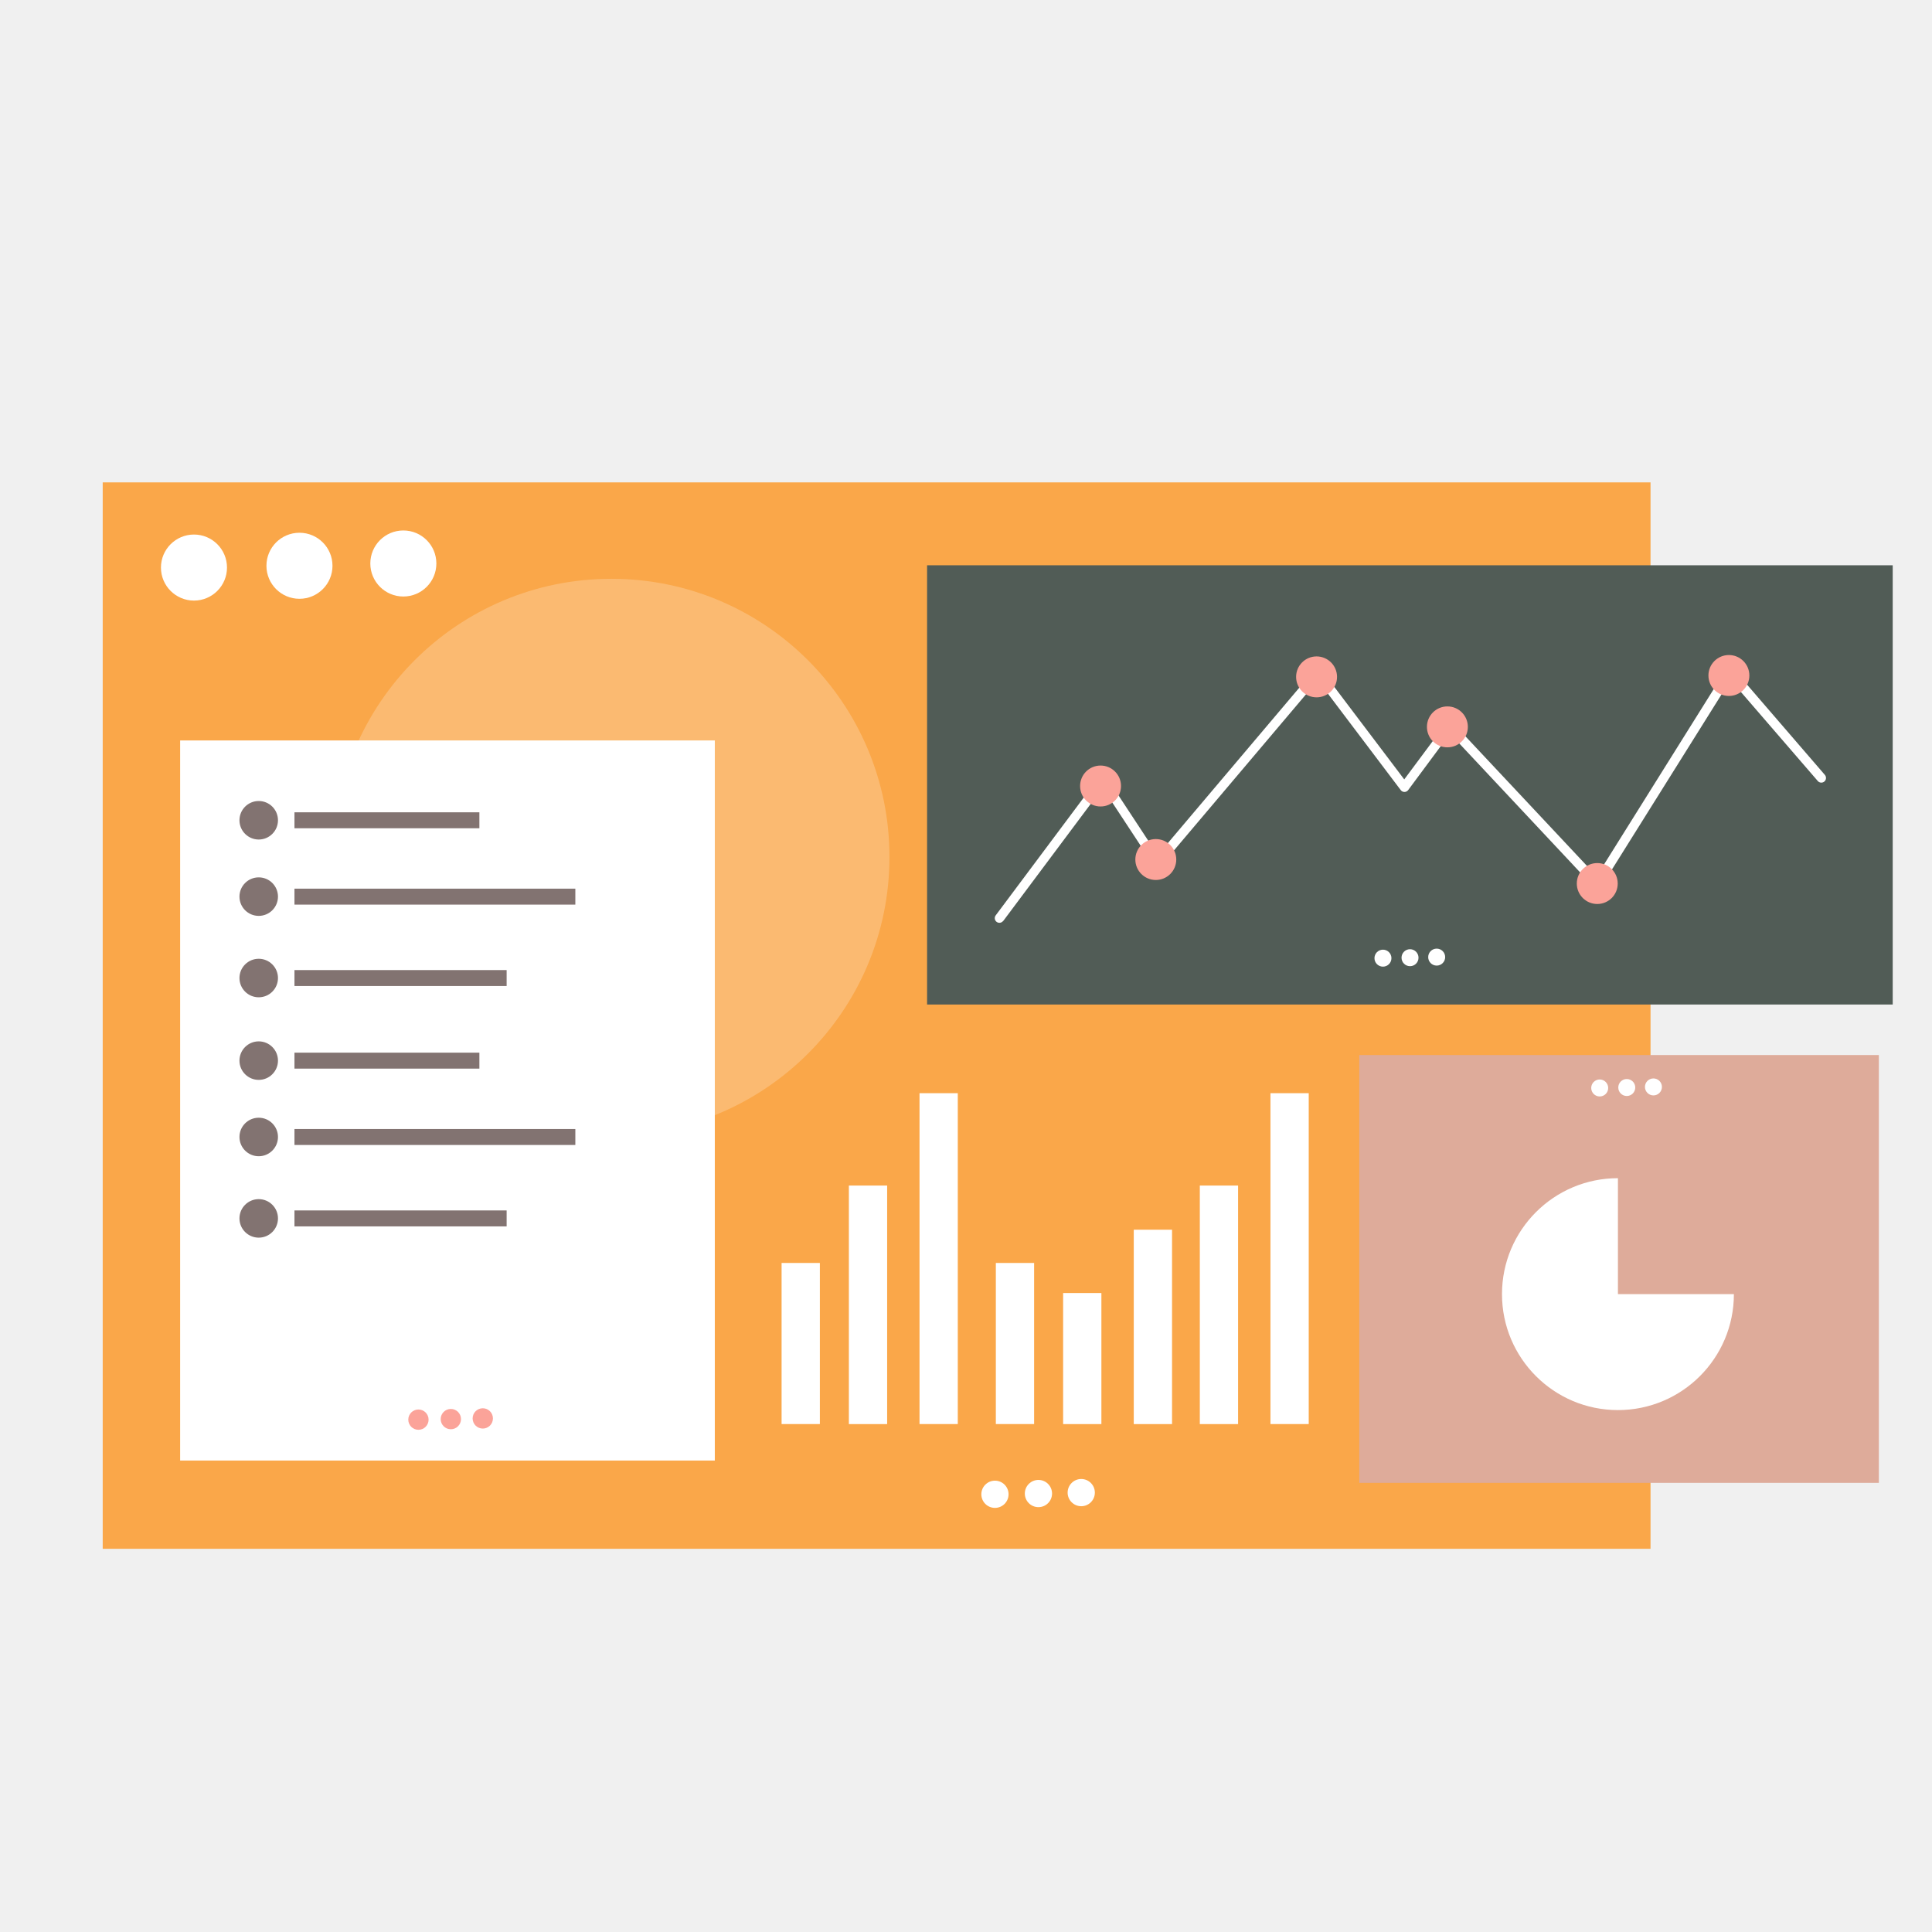
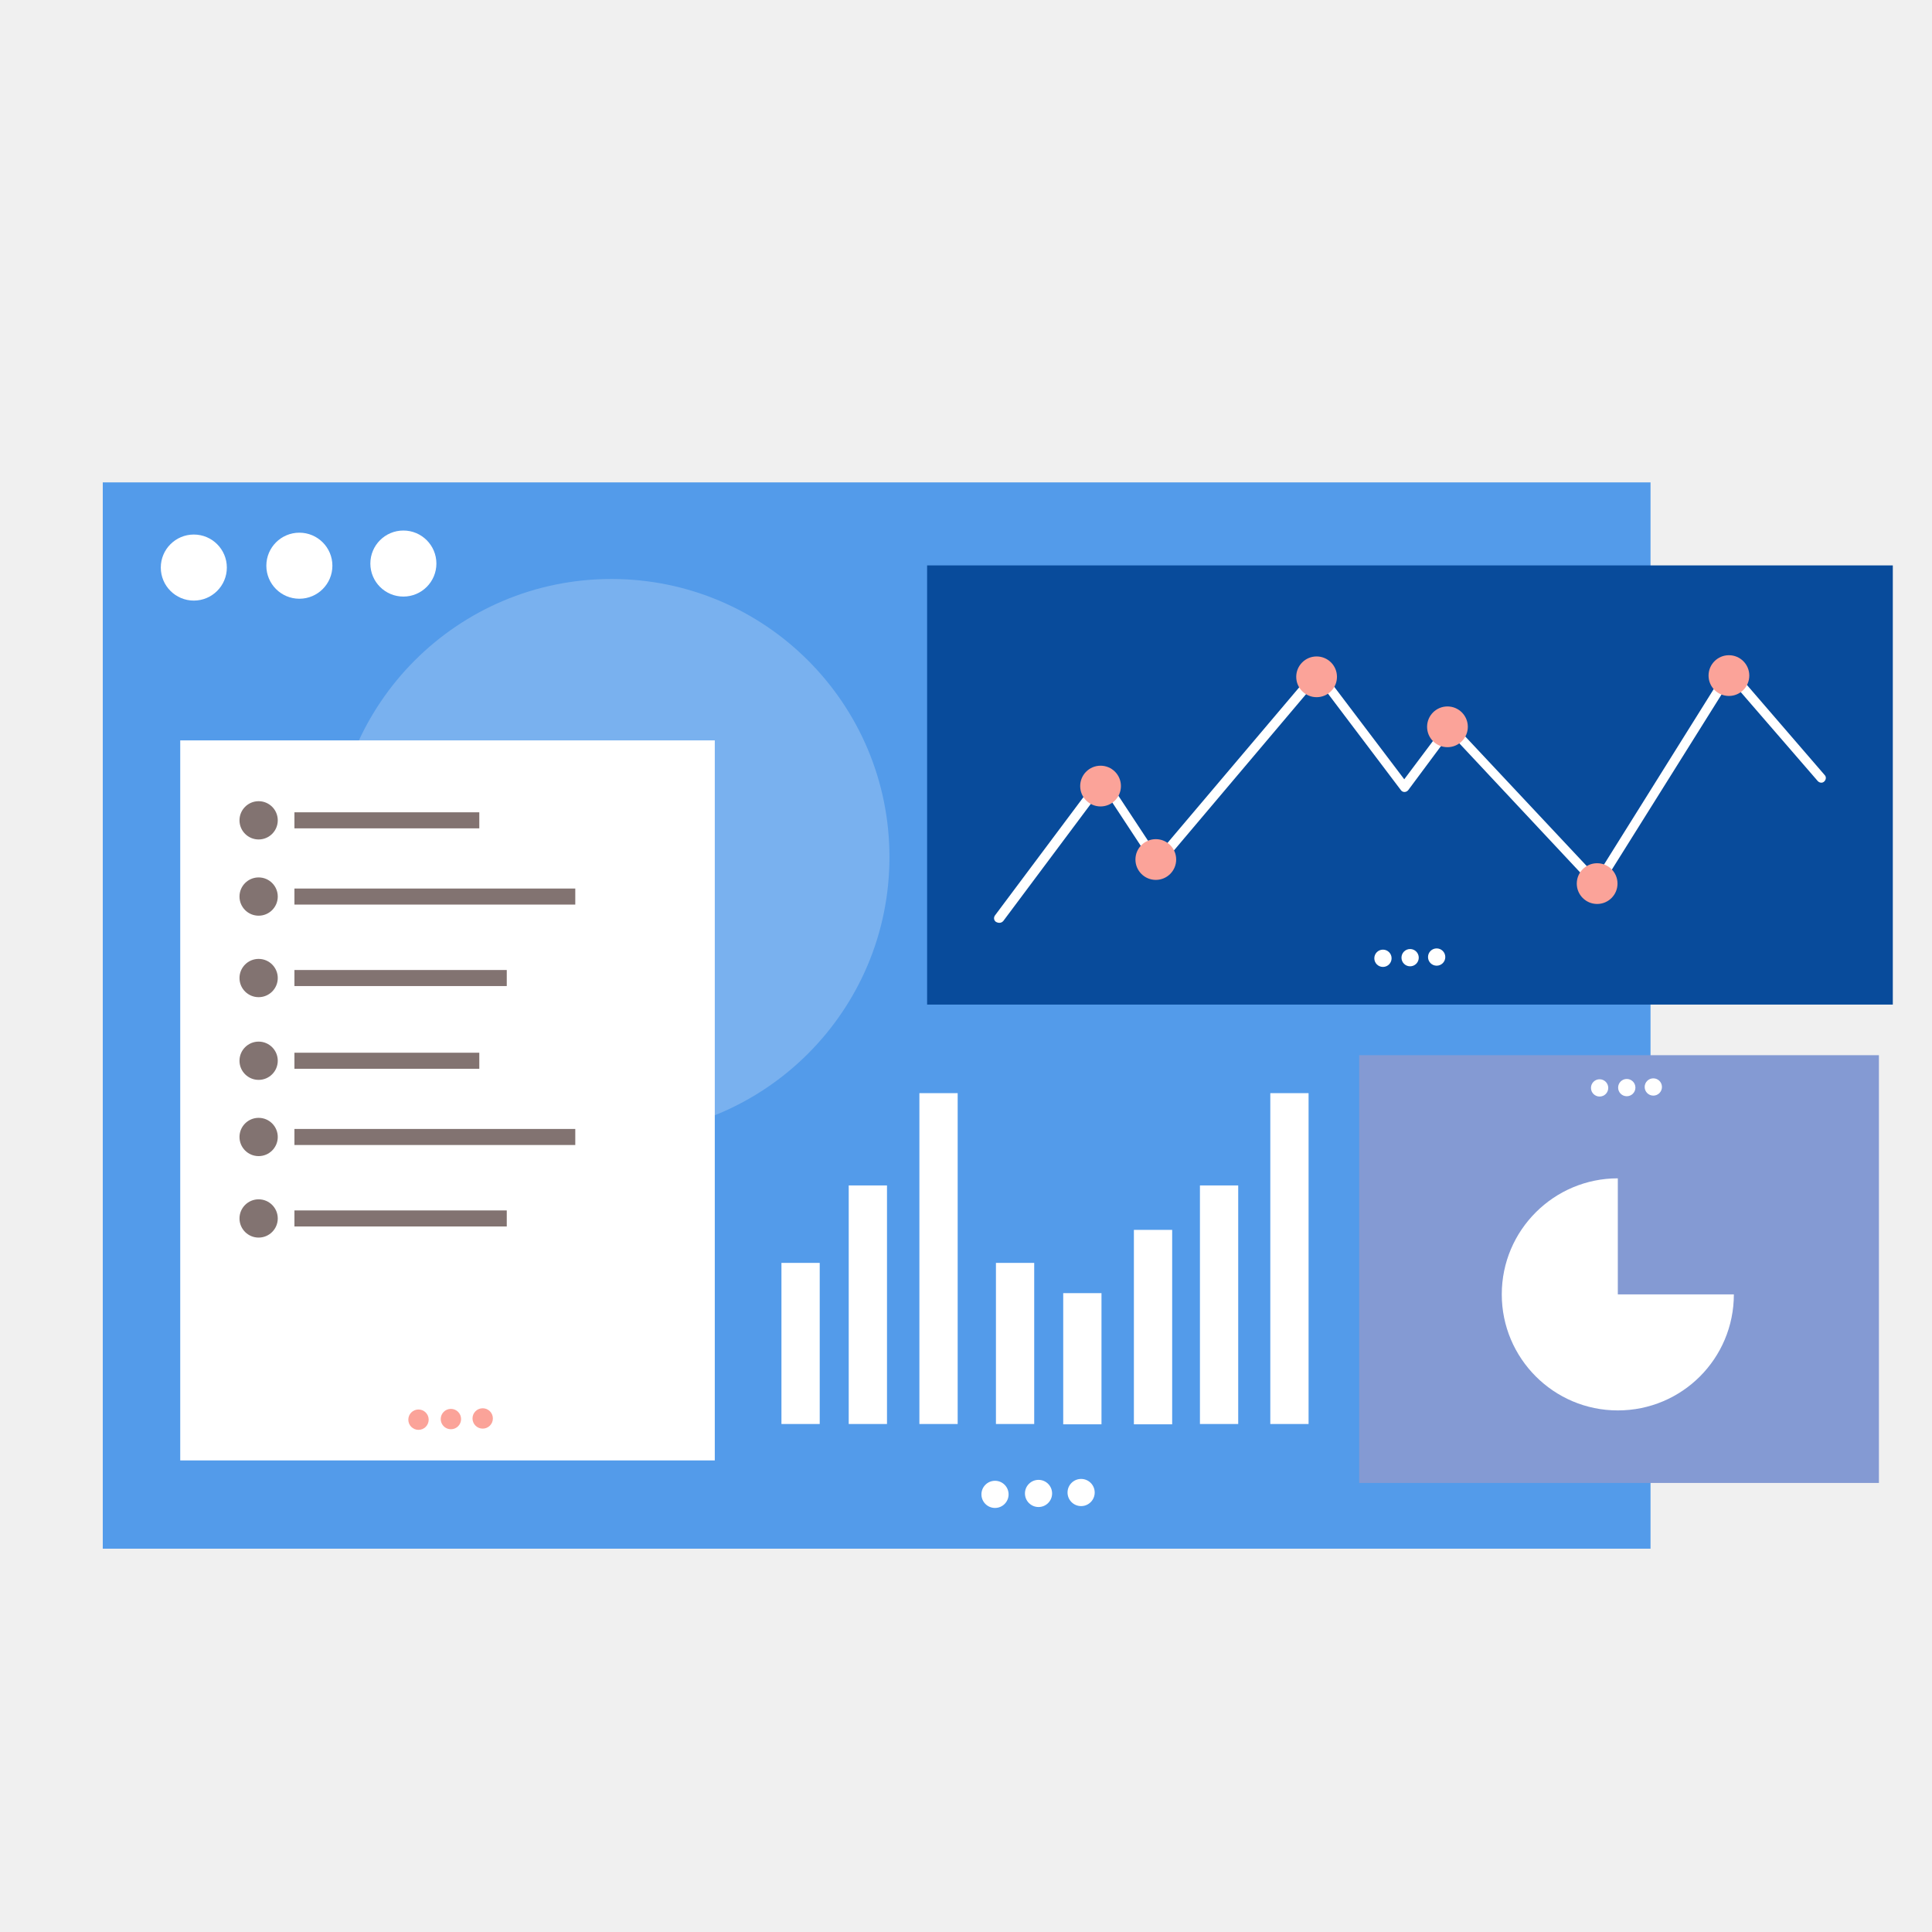
- <svg xmlns="http://www.w3.org/2000/svg" id="圖層_1" data-name="圖層 1" viewBox="0 0 626 626">
-   <defs>
-     <style>.cls-1{fill:#faa749;}.cls-2,.cls-3,.cls-5{fill:#fff;}.cls-2{fill-opacity:0.22;}.cls-4{fill:#515c56;}.cls-5{fill-rule:evenodd;}.cls-6{fill:#fba399;}.cls-7{fill:#deab9a;}.cls-8{fill:#827371;}</style>
-   </defs>
-   <rect class="cls-1" x="33.28" y="156.3" width="501.52" height="345.54" />
-   <circle class="cls-2" cx="198.08" cy="277.66" r="90.12" />
-   <circle class="cls-3" cx="62.85" cy="183.9" r="10.7" />
-   <circle class="cls-3" cx="97.03" cy="183.32" r="10.7" />
-   <circle class="cls-3" cx="130.69" cy="182.58" r="10.7" />
-   <rect class="cls-3" x="58.37" y="239.92" width="173.24" height="233.32" />
-   <rect class="cls-4" x="300.39" y="183.16" width="312.88" height="142.32" />
-   <path class="cls-5" d="M325.09,298.38l32.19-43.09,16.49,25.08a1.51,1.51,0,0,0,2.41.15L427,220.44,453.86,256a1.5,1.5,0,0,0,2.41,0l13.57-18.3,46.64,49.76a1.5,1.5,0,0,0,2.37-.23l41.88-66.9L589,253.07a1.5,1.5,0,0,0,2.28-2l-29.61-34.34a1.51,1.51,0,0,0-2.41.18l-41.92,67L470.8,234.28a1.51,1.51,0,0,0-2.31.13L455,252.54l-26.78-35.41a1.51,1.51,0,0,0-1.16-.6,1.5,1.5,0,0,0-1.19.53l-50.75,60-16.56-25.19a1.5,1.5,0,0,0-2.46-.07l-33.48,44.8a1.5,1.5,0,0,0,2.41,1.8Z" />
-   <circle class="cls-6" cx="356.6" cy="254.68" r="6.63" />
-   <circle class="cls-6" cx="426.59" cy="219.32" r="6.63" />
-   <circle class="cls-6" cx="468.98" cy="235.52" r="6.63" />
-   <circle class="cls-6" cx="517.54" cy="286.28" r="6.63" />
-   <circle class="cls-6" cx="560.19" cy="218.87" r="6.63" />
-   <circle class="cls-6" cx="374.5" cy="278.5" r="6.63" />
-   <rect class="cls-7" x="440.43" y="341.85" width="168.35" height="138.62" />
-   <path class="cls-5" d="M524.24,381.75a37.57,37.57,0,1,0,37.57,37.57H524.24Z" />
-   <rect class="cls-3" x="253.25" y="409.22" width="12.4" height="52.2" />
-   <rect class="cls-3" x="322.67" y="409.22" width="12.4" height="52.2" />
-   <rect class="cls-3" x="275.05" y="384.14" width="12.4" height="77.29" />
-   <rect class="cls-3" x="344.47" y="418.96" width="12.4" height="42.47" />
-   <rect class="cls-3" x="388.76" y="384.14" width="12.4" height="77.29" />
-   <rect class="cls-3" x="297.94" y="354.21" width="12.4" height="107.21" />
-   <rect class="cls-3" x="367.36" y="398.45" width="12.4" height="62.98" />
-   <rect class="cls-3" x="411.65" y="354.21" width="12.4" height="107.21" />
-   <rect class="cls-8" x="95.41" y="263.2" width="59.92" height="5.17" />
-   <circle class="cls-8" cx="83.83" cy="265.78" r="6.24" />
-   <rect class="cls-8" x="95.41" y="341.08" width="59.92" height="5.17" />
-   <circle class="cls-8" cx="83.83" cy="343.66" r="6.24" />
-   <rect class="cls-8" x="95.41" y="287.94" width="91.01" height="5.17" />
-   <circle class="cls-8" cx="83.83" cy="290.52" r="6.24" />
-   <rect class="cls-8" x="95.41" y="365.82" width="91.01" height="5.17" />
-   <circle class="cls-8" cx="83.83" cy="368.4" r="6.24" />
-   <rect class="cls-8" x="95.41" y="314.32" width="68.75" height="5.17" />
-   <circle class="cls-8" cx="83.83" cy="316.9" r="6.24" />
-   <rect class="cls-8" x="95.41" y="392.2" width="68.75" height="5.17" />
-   <circle class="cls-8" cx="83.83" cy="394.78" r="6.24" />
-   <circle class="cls-3" cx="448.1" cy="310.46" r="2.75" />
-   <circle class="cls-3" cx="518.33" cy="352.52" r="2.75" />
-   <circle class="cls-6" cx="135.58" cy="459.99" r="3.29" />
-   <circle class="cls-3" cx="322.38" cy="484.17" r="4.41" />
-   <circle class="cls-3" cx="456.87" cy="310.31" r="2.75" />
-   <circle class="cls-3" cx="527.1" cy="352.37" r="2.75" />
-   <circle class="cls-6" cx="146.08" cy="459.81" r="3.29" />
-   <circle class="cls-3" cx="336.47" cy="483.93" r="4.41" />
-   <circle class="cls-3" cx="465.51" cy="310.12" r="2.75" />
-   <circle class="cls-3" cx="535.74" cy="352.18" r="2.75" />
-   <circle class="cls-6" cx="156.43" cy="459.59" r="3.29" />
-   <circle class="cls-3" cx="350.34" cy="483.63" r="4.41" />
+ <svg xmlns="http://www.w3.org/2000/svg" version="1.1" id="圖層_1" x="0px" y="0px" viewBox="0 0 626 626" style="enable-background:new 0 0 626 626;" xml:space="preserve">
+   <style type="text/css">
+ 	.st0{fill:#539BEA;}
+ 	.st1{fill:#FFFFFF;fill-opacity:0.22;}
+ 	.st2{fill:#FFFFFF;}
+ 	.st3{fill:#084B9B;}
+ 	.st4{fill:#FBA399;}
+ 	.st5{fill:#849AD3;}
+ 	.st6{fill:#827371;}
+ </style>
+   <rect x="33.3" y="156.3" class="st0" width="501.5" height="345.5" />
+   <circle class="st1" cx="198.1" cy="277.7" r="90.1" />
+   <circle class="st2" cx="62.8" cy="183.9" r="10.7" />
+   <circle class="st2" cx="97" cy="183.3" r="10.7" />
+   <circle class="st2" cx="130.7" cy="182.6" r="10.7" />
+   <rect x="58.4" y="239.9" class="st2" width="173.2" height="233.3" />
+   <rect x="300.4" y="183.2" class="st3" width="312.9" height="142.3" />
+   <path class="st2" d="M325.1,298.4l32.2-43.1l16.5,25.1c0.5,0.7,1.4,0.9,2.1,0.4c0.1-0.1,0.2-0.2,0.3-0.3l50.8-60.1l26.9,35.6  c0.5,0.7,1.4,0.8,2.1,0.3c0.1-0.1,0.2-0.2,0.3-0.3l13.6-18.3l46.6,49.8c0.6,0.6,1.5,0.6,2.1,0.1c0.1-0.1,0.2-0.2,0.2-0.3l41.9-66.9  l28.3,32.7c0.6,0.6,1.5,0.7,2.1,0.1s0.7-1.5,0.1-2.1l-29.6-34.3c-0.5-0.6-1.5-0.7-2.1-0.1c-0.1,0.1-0.2,0.2-0.3,0.3l-41.9,67  l-46.5-49.6c-0.6-0.6-1.5-0.6-2.1-0.1c-0.1,0.1-0.1,0.1-0.2,0.2L455,252.5l-26.8-35.4c-0.3-0.4-0.7-0.6-1.2-0.6  c-0.5,0-0.9,0.2-1.2,0.5l-50.8,60l-16.6-25.2c-0.5-0.7-1.4-0.9-2.1-0.4c-0.1,0.1-0.3,0.2-0.4,0.4l-33.5,44.8  c-0.5,0.7-0.4,1.6,0.3,2.1C323.6,299.2,324.5,299.1,325.1,298.4L325.1,298.4L325.1,298.4z" />
+   <circle class="st4" cx="356.6" cy="254.7" r="6.6" />
+   <circle class="st4" cx="426.6" cy="219.3" r="6.6" />
+   <circle class="st4" cx="469" cy="235.5" r="6.6" />
+   <circle class="st4" cx="517.5" cy="286.3" r="6.6" />
+   <circle class="st4" cx="560.2" cy="218.9" r="6.6" />
+   <circle class="st4" cx="374.5" cy="278.5" r="6.6" />
+   <rect x="440.4" y="341.9" class="st5" width="168.4" height="138.6" />
+   <path class="st2" d="M524.2,381.8c-20.7,0-37.6,16.8-37.6,37.6c0,20.7,16.8,37.6,37.6,37.6s37.6-16.8,37.6-37.6h-37.6V381.8z" />
+   <rect x="253.2" y="409.2" class="st2" width="12.4" height="52.2" />
+   <rect x="322.7" y="409.2" class="st2" width="12.4" height="52.2" />
+   <rect x="275" y="384.1" class="st2" width="12.4" height="77.3" />
+   <rect x="344.5" y="419" class="st2" width="12.4" height="42.5" />
+   <rect x="388.8" y="384.1" class="st2" width="12.4" height="77.3" />
+   <rect x="297.9" y="354.2" class="st2" width="12.4" height="107.2" />
+   <rect x="367.4" y="398.5" class="st2" width="12.4" height="63" />
+   <rect x="411.6" y="354.2" class="st2" width="12.4" height="107.2" />
+   <rect x="95.4" y="263.2" class="st6" width="59.9" height="5.2" />
+   <circle class="st6" cx="83.8" cy="265.8" r="6.2" />
+   <rect x="95.4" y="341.1" class="st6" width="59.9" height="5.2" />
+   <circle class="st6" cx="83.8" cy="343.7" r="6.2" />
+   <rect x="95.4" y="287.9" class="st6" width="91" height="5.2" />
+   <circle class="st6" cx="83.8" cy="290.5" r="6.2" />
+   <rect x="95.4" y="365.8" class="st6" width="91" height="5.2" />
+   <circle class="st6" cx="83.8" cy="368.4" r="6.2" />
+   <rect x="95.4" y="314.3" class="st6" width="68.8" height="5.2" />
+   <circle class="st6" cx="83.8" cy="316.9" r="6.2" />
+   <rect x="95.4" y="392.2" class="st6" width="68.8" height="5.2" />
+   <circle class="st6" cx="83.8" cy="394.8" r="6.2" />
+   <circle class="st2" cx="448.1" cy="310.5" r="2.8" />
+   <circle class="st2" cx="518.3" cy="352.5" r="2.8" />
+   <circle class="st4" cx="135.6" cy="460" r="3.3" />
+   <circle class="st2" cx="322.4" cy="484.2" r="4.4" />
+   <circle class="st2" cx="456.9" cy="310.3" r="2.8" />
+   <circle class="st2" cx="527.1" cy="352.4" r="2.8" />
+   <circle class="st4" cx="146.1" cy="459.8" r="3.3" />
+   <circle class="st2" cx="336.5" cy="483.9" r="4.4" />
+   <circle class="st2" cx="465.5" cy="310.1" r="2.8" />
+   <circle class="st2" cx="535.7" cy="352.2" r="2.8" />
+   <circle class="st4" cx="156.4" cy="459.6" r="3.3" />
+   <circle class="st2" cx="350.3" cy="483.6" r="4.4" />
</svg>
